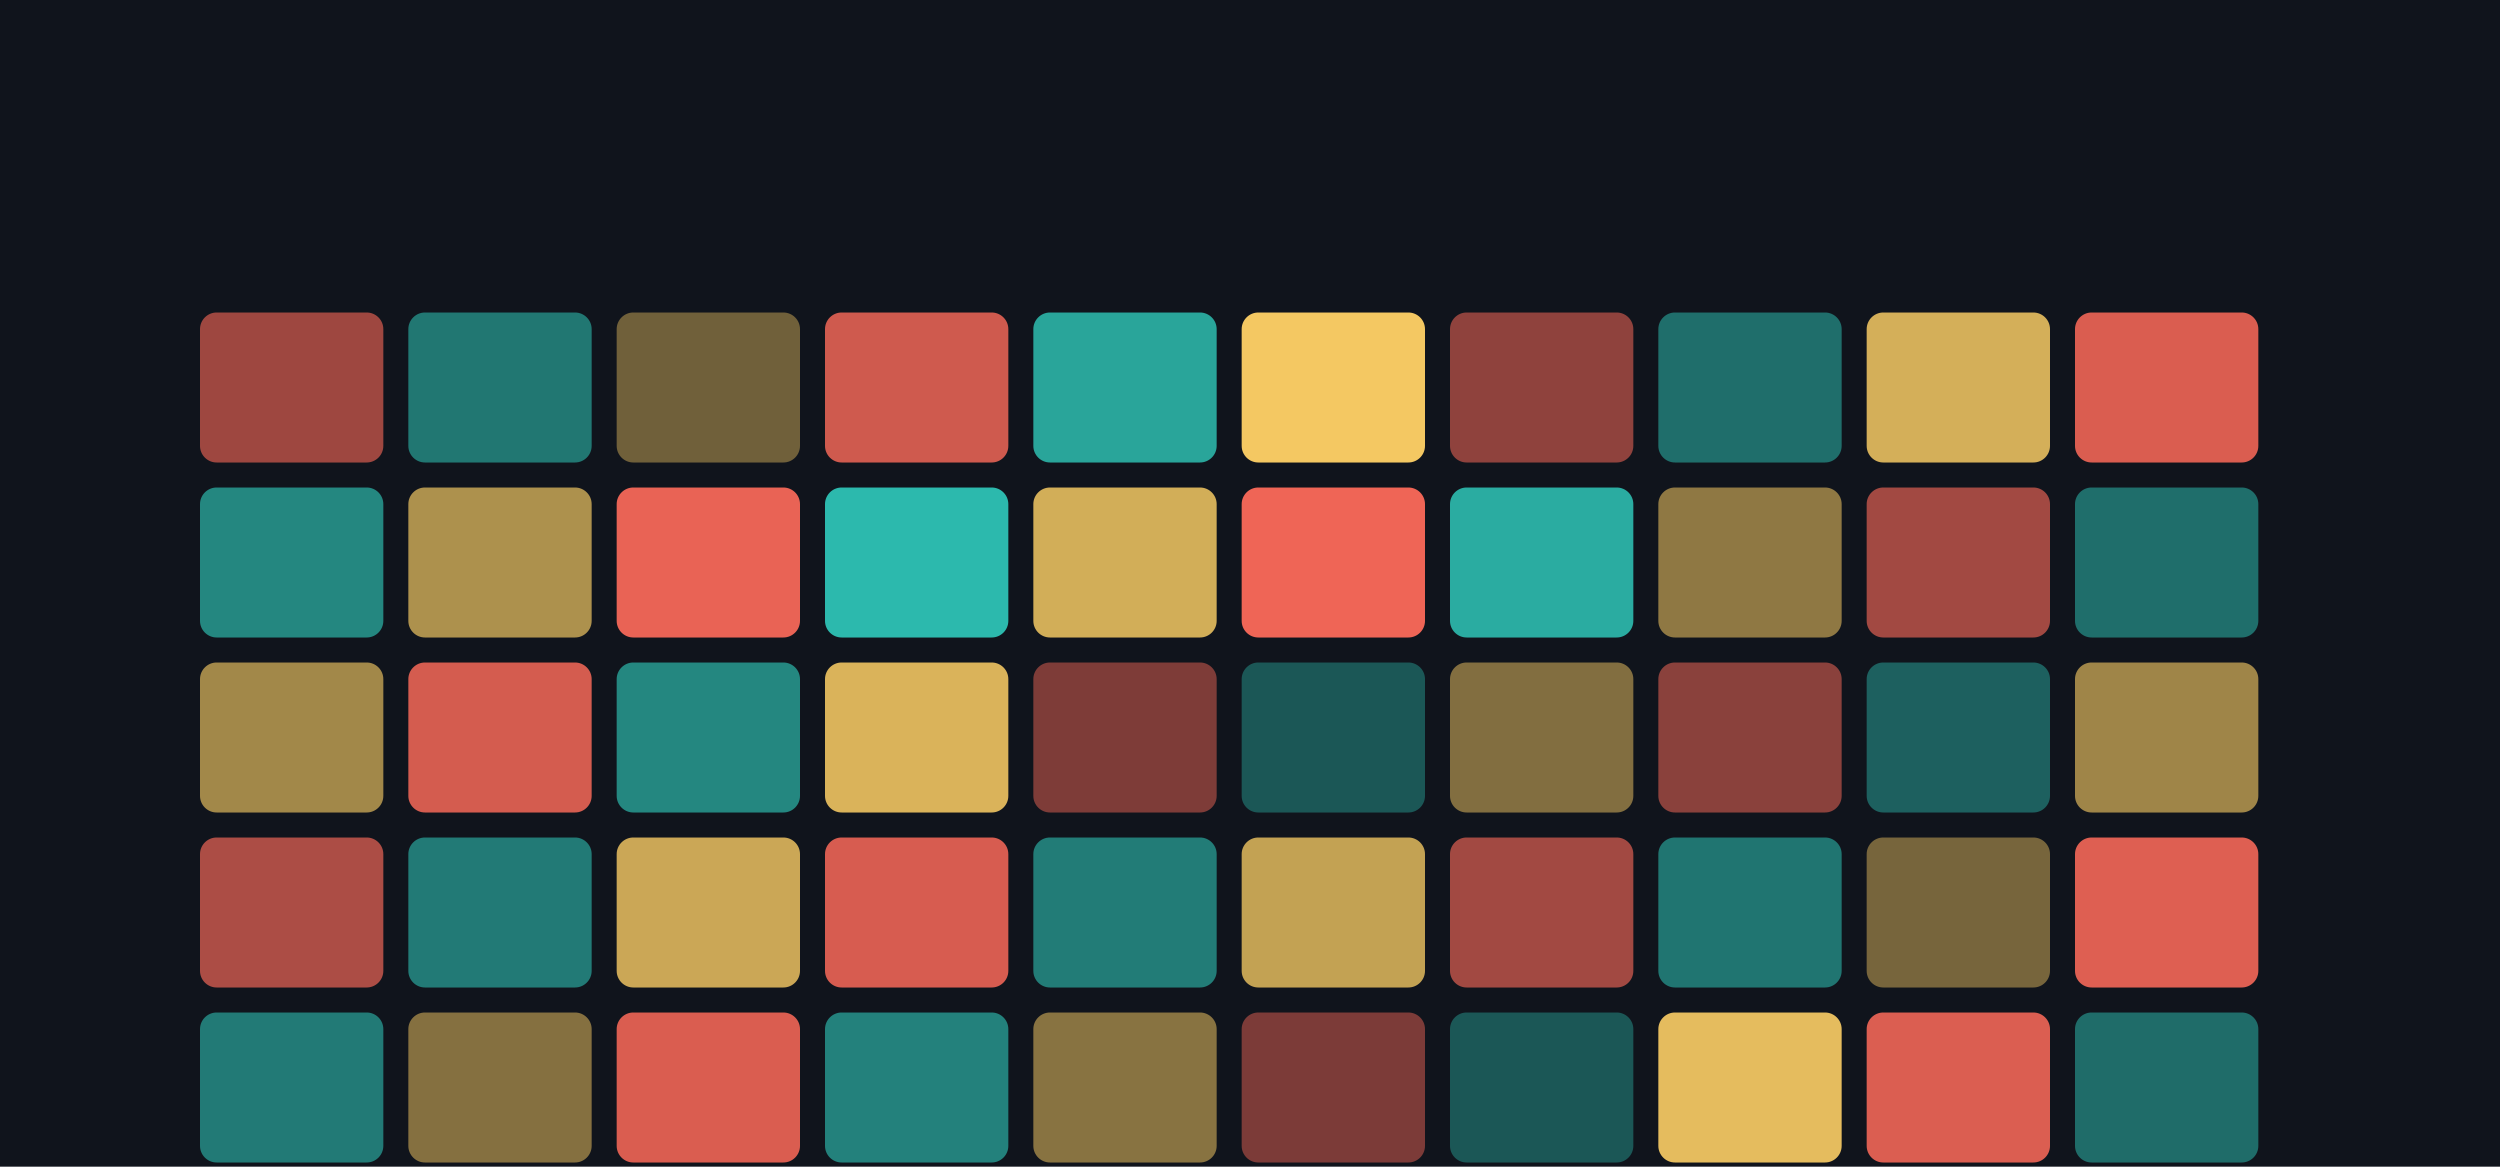
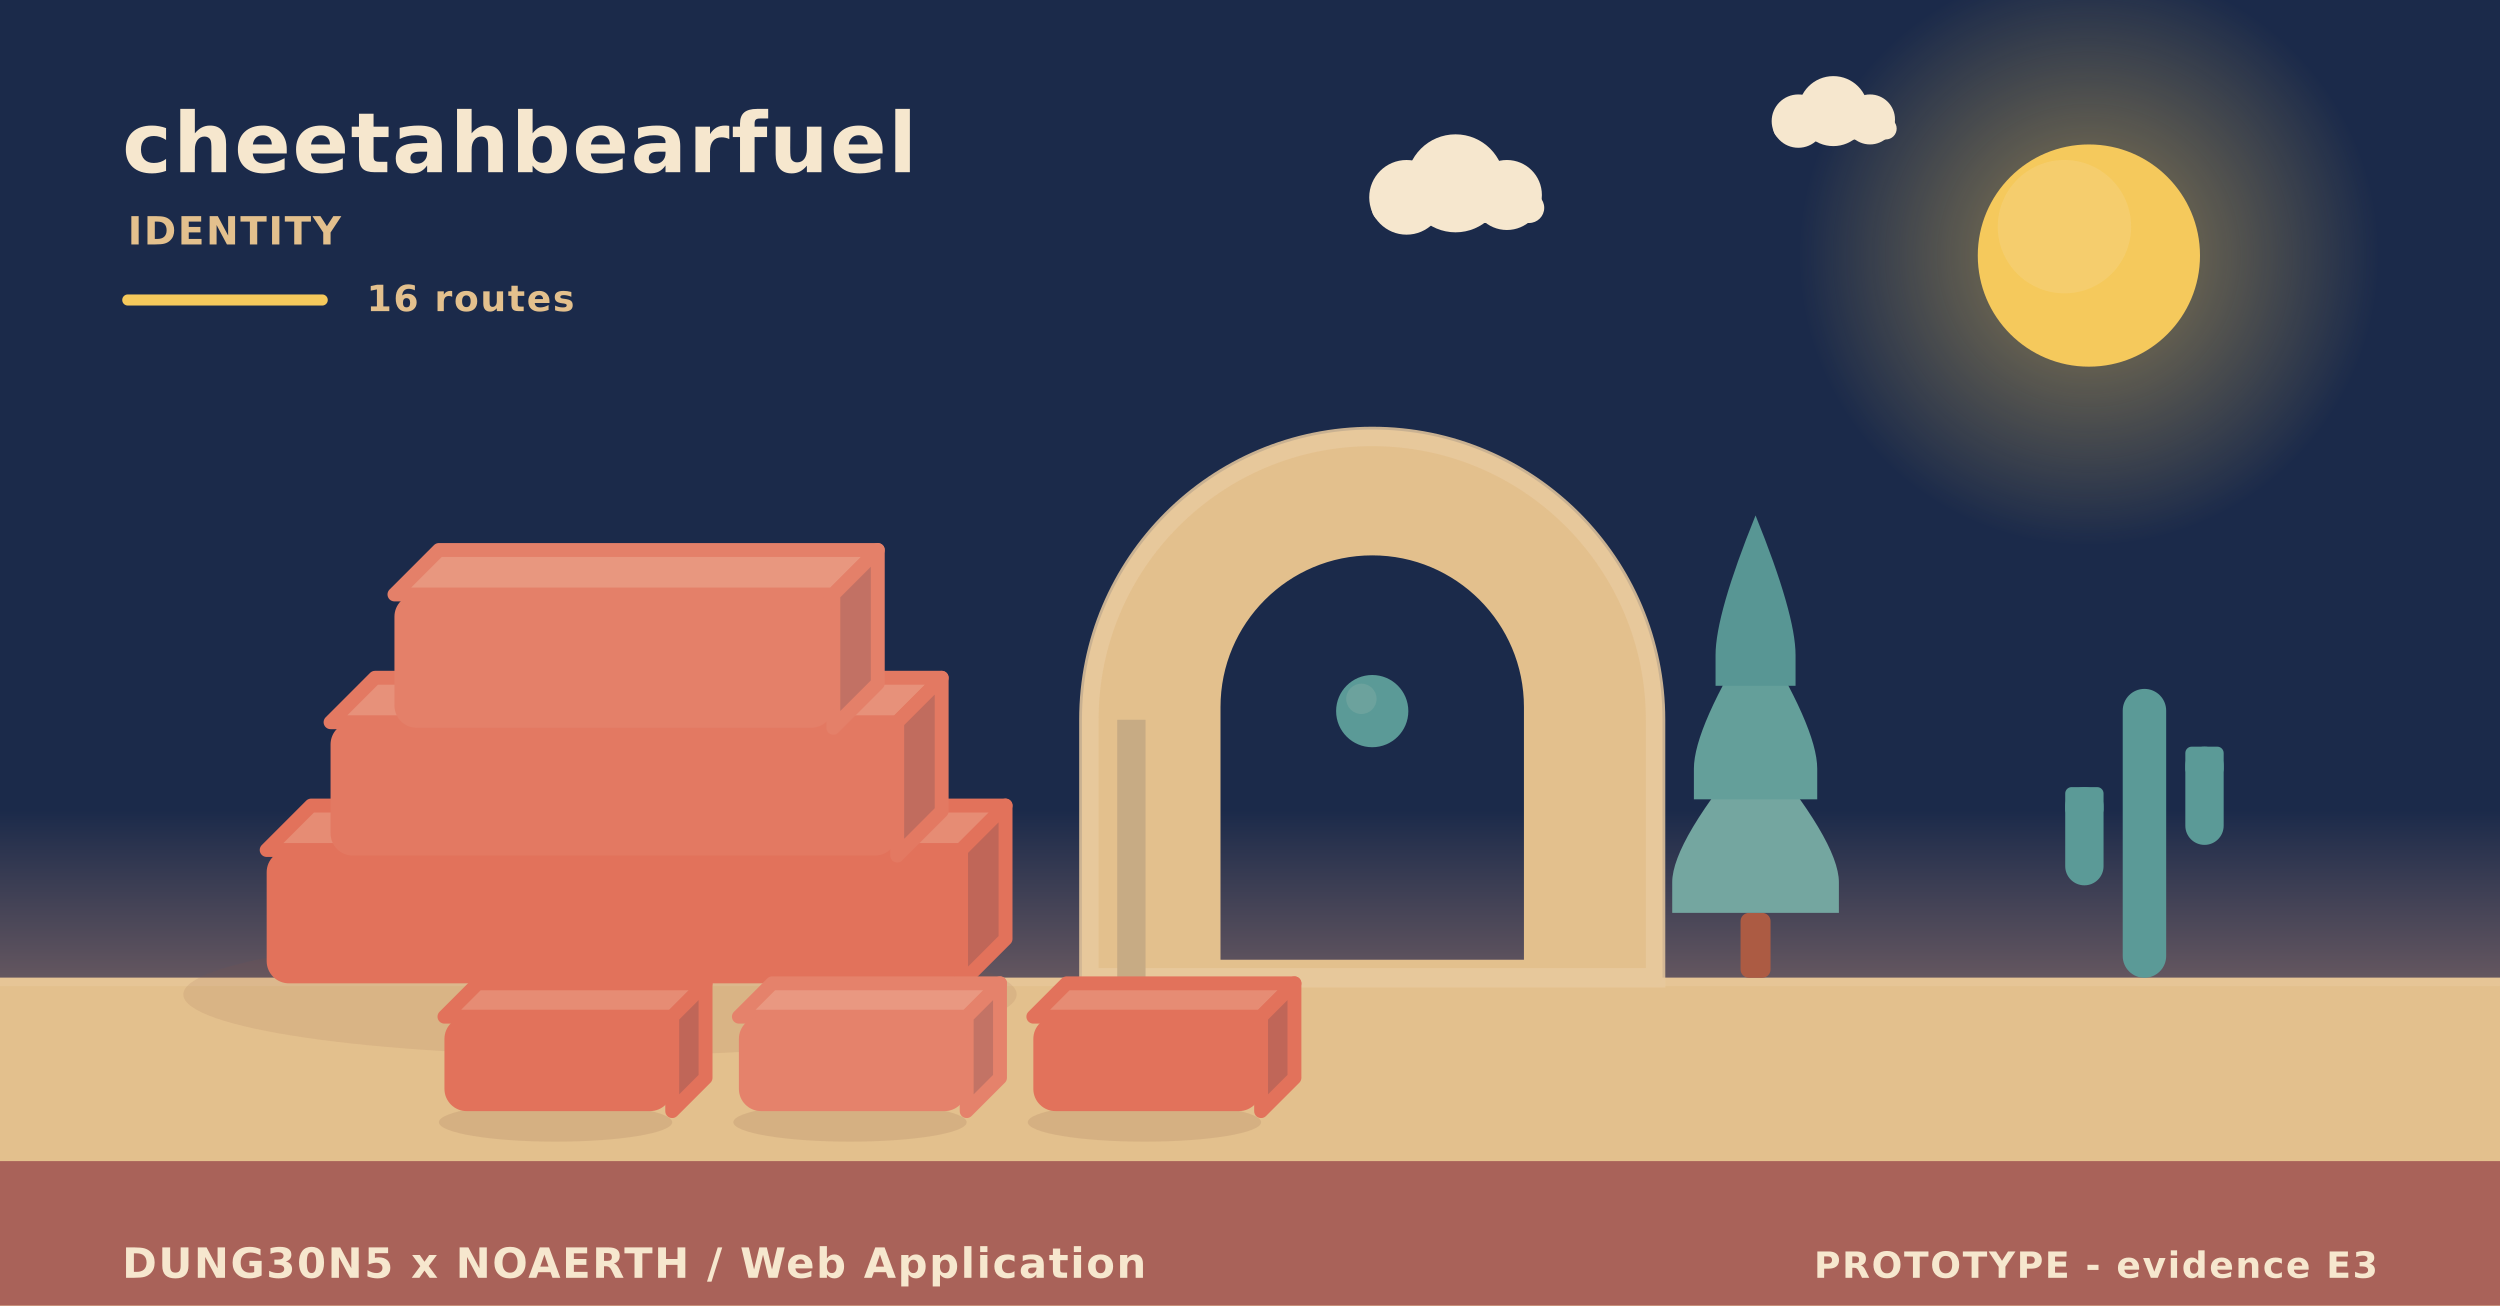
- <svg xmlns="http://www.w3.org/2000/svg" viewBox="0 0 1200 560" width="1200" height="560" role="img" aria-label="cheetahbearfuel hero">
-   <rect width="1200" height="560" fill="#10141c" />
-   <defs>
-     <linearGradient id="gh" x1="0" y1="0" x2="1" y2="1">
-       <stop offset="0%" stop-color="#ff6b5a" />
-       <stop offset="100%" stop-color="#2ec4b6" />
-     </linearGradient>
-   </defs>
-   <rect x="96.00" y="150.00" width="88.00" height="72.00" rx="8.00" fill="#ff6b5a" opacity="0.59" />
-   <rect x="196.00" y="150.00" width="88.00" height="72.00" rx="8.00" fill="#2ec4b6" opacity="0.56" />
-   <rect x="296.00" y="150.00" width="88.00" height="72.00" rx="8.00" fill="#ffd166" opacity="0.40" />
-   <rect x="396.00" y="150.00" width="88.00" height="72.00" rx="8.00" fill="#ff6b5a" opacity="0.80" />
-   <rect x="496.00" y="150.00" width="88.00" height="72.00" rx="8.00" fill="#2ec4b6" opacity="0.82" />
-   <rect x="596.00" y="150.00" width="88.00" height="72.00" rx="8.00" fill="#ffd166" opacity="0.95" />
-   <rect x="696.00" y="150.00" width="88.00" height="72.00" rx="8.00" fill="#ff6b5a" opacity="0.53" />
-   <rect x="796.00" y="150.00" width="88.00" height="72.00" rx="8.00" fill="#2ec4b6" opacity="0.51" />
-   <rect x="896.00" y="150.00" width="88.00" height="72.00" rx="8.00" fill="#ffd166" opacity="0.82" />
-   <rect x="996.00" y="150.00" width="88.00" height="72.00" rx="8.00" fill="#ff6b5a" opacity="0.84" />
-   <rect x="96.00" y="234.00" width="88.00" height="72.00" rx="8.00" fill="#2ec4b6" opacity="0.65" />
-   <rect x="196.00" y="234.00" width="88.00" height="72.00" rx="8.00" fill="#ffd166" opacity="0.66" />
-   <rect x="296.00" y="234.00" width="88.00" height="72.00" rx="8.00" fill="#ff6b5a" opacity="0.91" />
-   <rect x="396.00" y="234.00" width="88.00" height="72.00" rx="8.00" fill="#2ec4b6" opacity="0.94" />
-   <rect x="496.00" y="234.00" width="88.00" height="72.00" rx="8.00" fill="#ffd166" opacity="0.81" />
-   <rect x="596.00" y="234.00" width="88.00" height="72.00" rx="8.00" fill="#ff6b5a" opacity="0.93" />
-   <rect x="696.00" y="234.00" width="88.00" height="72.00" rx="8.00" fill="#2ec4b6" opacity="0.86" />
-   <rect x="796.00" y="234.00" width="88.00" height="72.00" rx="8.00" fill="#ffd166" opacity="0.53" />
-   <rect x="896.00" y="234.00" width="88.00" height="72.00" rx="8.00" fill="#ff6b5a" opacity="0.61" />
-   <rect x="996.00" y="234.00" width="88.00" height="72.00" rx="8.00" fill="#2ec4b6" opacity="0.51" />
-   <rect x="96.00" y="318.00" width="88.00" height="72.00" rx="8.00" fill="#ffd166" opacity="0.61" />
-   <rect x="196.00" y="318.00" width="88.00" height="72.00" rx="8.00" fill="#ff6b5a" opacity="0.82" />
-   <rect x="296.00" y="318.00" width="88.00" height="72.00" rx="8.00" fill="#2ec4b6" opacity="0.65" />
-   <rect x="396.00" y="318.00" width="88.00" height="72.00" rx="8.00" fill="#ffd166" opacity="0.84" />
-   <rect x="496.00" y="318.00" width="88.00" height="72.00" rx="8.00" fill="#ff6b5a" opacity="0.46" />
-   <rect x="596.00" y="318.00" width="88.00" height="72.00" rx="8.00" fill="#2ec4b6" opacity="0.38" />
-   <rect x="696.00" y="318.00" width="88.00" height="72.00" rx="8.00" fill="#ffd166" opacity="0.48" />
-   <rect x="796.00" y="318.00" width="88.00" height="72.00" rx="8.00" fill="#ff6b5a" opacity="0.51" />
-   <rect x="896.00" y="318.00" width="88.00" height="72.00" rx="8.00" fill="#2ec4b6" opacity="0.43" />
-   <rect x="996.00" y="318.00" width="88.00" height="72.00" rx="8.00" fill="#ffd166" opacity="0.60" />
-   <rect x="96.00" y="402.00" width="88.00" height="72.00" rx="8.00" fill="#ff6b5a" opacity="0.65" />
-   <rect x="196.00" y="402.00" width="88.00" height="72.00" rx="8.00" fill="#2ec4b6" opacity="0.58" />
-   <rect x="296.00" y="402.00" width="88.00" height="72.00" rx="8.00" fill="#ffd166" opacity="0.78" />
-   <rect x="396.00" y="402.00" width="88.00" height="72.00" rx="8.00" fill="#ff6b5a" opacity="0.83" />
-   <rect x="496.00" y="402.00" width="88.00" height="72.00" rx="8.00" fill="#2ec4b6" opacity="0.59" />
-   <rect x="596.00" y="402.00" width="88.00" height="72.00" rx="8.00" fill="#ffd166" opacity="0.75" />
-   <rect x="696.00" y="402.00" width="88.00" height="72.00" rx="8.00" fill="#ff6b5a" opacity="0.61" />
-   <rect x="796.00" y="402.00" width="88.00" height="72.00" rx="8.00" fill="#2ec4b6" opacity="0.55" />
-   <rect x="896.00" y="402.00" width="88.00" height="72.00" rx="8.00" fill="#ffd166" opacity="0.43" />
-   <rect x="996.00" y="402.00" width="88.00" height="72.00" rx="8.00" fill="#ff6b5a" opacity="0.86" />
-   <rect x="96.00" y="486.00" width="88.00" height="72.00" rx="8.00" fill="#2ec4b6" opacity="0.58" />
-   <rect x="196.00" y="486.00" width="88.00" height="72.00" rx="8.00" fill="#ffd166" opacity="0.49" />
-   <rect x="296.00" y="486.00" width="88.00" height="72.00" rx="8.00" fill="#ff6b5a" opacity="0.84" />
-   <rect x="396.00" y="486.00" width="88.00" height="72.00" rx="8.00" fill="#2ec4b6" opacity="0.62" />
-   <rect x="496.00" y="486.00" width="88.00" height="72.00" rx="8.00" fill="#ffd166" opacity="0.50" />
-   <rect x="596.00" y="486.00" width="88.00" height="72.00" rx="8.00" fill="#ff6b5a" opacity="0.45" />
-   <rect x="696.00" y="486.00" width="88.00" height="72.00" rx="8.00" fill="#2ec4b6" opacity="0.38" />
-   <rect x="796.00" y="486.00" width="88.00" height="72.00" rx="8.00" fill="#ffd166" opacity="0.89" />
-   <rect x="896.00" y="486.00" width="88.00" height="72.00" rx="8.00" fill="#ff6b5a" opacity="0.85" />
-   <rect x="996.00" y="486.00" width="88.00" height="72.00" rx="8.00" fill="#2ec4b6" opacity="0.50" />
+ <svg xmlns="http://www.w3.org/2000/svg" width="900" height="470" viewBox="0 0 900 470" role="img" aria-label="cheetahbearfuel - identity">
+   <linearGradient id="skyh" x1="0" y1="0" x2="0" y2="1">
+     <stop offset="0" stop-color="#1b2a4a" />
+     <stop offset="0.62" stop-color="#1b2a4a" />
+     <stop offset="1" stop-color="#f3ad8a" />
+   </linearGradient>
+   <rect width="900" height="470" fill="url(#skyh)" />
+   <radialGradient id="sunh">
+     <stop offset="0.35" stop-color="#f5c95c" stop-opacity="0.34" />
+     <stop offset="1" stop-color="#f5c95c" stop-opacity="0" />
+   </radialGradient>
+   <circle cx="752" cy="92" r="104" fill="url(#sunh)" />
+   <circle cx="752" cy="92" r="40" fill="#f5c95c" />
+   <circle cx="743.2" cy="81.6" r="24" fill="#f5d27e" opacity="0.5" />
+   <g>
+     <circle cx="524" cy="66" r="17.64" fill="#f6e7ce" />
+     <circle cx="506.36" cy="71.04" r="13.44" fill="#f6e7ce" />
+     <circle cx="542.48" cy="70.2" r="12.6" fill="#f6e7ce" />
+     <rect x="493.76" y="69.36" width="62.16" height="10.92" rx="5.46" fill="#f6e7ce" />
+   </g>
+   <g>
+     <circle cx="660" cy="40" r="12.6" fill="#f6e7ce" />
+     <circle cx="647.4" cy="43.6" r="9.6" fill="#f6e7ce" />
+     <circle cx="673.2" cy="43" r="9" fill="#f6e7ce" />
+     <rect x="638.4" y="42.4" width="44.4" height="7.8" rx="3.9" fill="#f6e7ce" />
+   </g>
+   <rect x="0" y="352" width="900" height="118" fill="#e3c08d" />
+   <rect x="0" y="352" width="900" height="3" fill="#e6c596" />
+   <text x="44" y="62" font-family="Verdana,DejaVu Sans,sans-serif" font-size="30" font-weight="700" letter-spacing="0.6" fill="#f6e7ce" text-anchor="start">cheetahbearfuel</text>
+   <text x="46" y="88" font-family="Verdana,DejaVu Sans,sans-serif" font-size="14" font-weight="700" letter-spacing="0.6" fill="#e3c08d" text-anchor="start">IDENTITY</text>
+   <rect x="44" y="106" width="74" height="4" rx="2" fill="#f5c95c" />
+   <text x="132" y="112" font-family="Verdana,DejaVu Sans,sans-serif" font-size="13" font-weight="700" letter-spacing="0.6" fill="#e3c08d" text-anchor="start">16 routes</text>
+   <ellipse cx="216" cy="358" rx="150" ry="22" fill="rgba(138,90,68,0.11)" />
+   <path d="M96,306 L346,306 L362,290 L112,290 Z" fill="#e68c74" stroke="#e2725b" stroke-width="5" stroke-linejoin="round" />
+   <path d="M346,306 L362,290 L362,338 L346,354 Z" fill="#c06658" stroke="#e2725b" stroke-width="5" stroke-linejoin="round" />
+   <rect x="96" y="306" width="250" height="48" rx="8" fill="#e2725b" />
+   <path d="M119,260 L323,260 L339,244 L135,244 Z" fill="#e7917a" stroke="#e37962" stroke-width="5" stroke-linejoin="round" />
+   <path d="M323,260 L339,244 L339,292 L323,308 Z" fill="#c16c5e" stroke="#e37962" stroke-width="5" stroke-linejoin="round" />
+   <rect x="119" y="260" width="204" height="48" rx="8" fill="#e37962" />
+   <path d="M142,214 L300,214 L316,198 L158,198 Z" fill="#e8977f" stroke="#e48069" stroke-width="5" stroke-linejoin="round" />
+   <path d="M300,214 L316,198 L316,246 L300,262 Z" fill="#c27164" stroke="#e48069" stroke-width="5" stroke-linejoin="round" />
+   <rect x="142" y="214" width="158" height="48" rx="8" fill="#e48069" />
+   <path d="M392,352 L392,259.12 A102,102 0 0 1 596,259.12 L596,352 Z M436.88,348 L436.88,254.55 A57.12,57.12 0 0 1 551.12,254.55 L551.12,348 Z" fill="#e3c08d" fill-rule="evenodd" stroke="#e3c08d" stroke-width="5" stroke-linejoin="round" />
+   <path d="M392,352 L392,259.12 A102,102 0 0 1 596,259.12 L596,352 Z" fill="none" stroke="#e8c99d" stroke-width="7" stroke-linecap="round" opacity="0.85" />
+   <rect x="402.2" y="259.12" width="10.2" height="92.88" fill="#c7ab84" />
+   <circle cx="494" cy="256" r="13" fill="#5b9a97" />
+   <circle cx="490.1" cy="251.58" r="5.46" fill="#7aa9a2" opacity="0.55" />
+   <rect x="626.6" y="328.64" width="10.8" height="23.36" rx="3" fill="#ac5b43" />
+   <path d="M632,267.32 Q602,302.89 602,317.6 Q602,328.64 602,328.64 L662,328.64 Q662,328.64 662,317.6 Q662,302.89 632,267.32 Z" fill="#74a6a0" />
+   <path d="M632,226.44 Q609.8,262.01 609.8,276.72 Q609.8,287.76 609.8,287.76 L654.2,287.76 Q654.2,287.76 654.2,276.72 Q654.2,262.01 632,226.44 Z" fill="#649f9a" />
+   <path d="M632,185.56 Q617.6,221.13 617.6,235.84 Q617.6,246.88 617.6,246.88 L646.4,246.88 Q646.4,246.88 646.4,235.84 Q646.4,221.13 632,185.56 Z" fill="#589694" />
+   <rect x="764.18" y="248" width="15.64" height="104" rx="7.82" fill="#5b9a97" />
+   <rect x="743.48" y="283.36" width="13.8" height="35.36" rx="6.9" fill="#5b9a97" />
+   <rect x="743.48" y="283.36" width="13.8" height="10.4" rx="2.3" fill="#5b9a97" />
+   <rect x="786.72" y="268.8" width="13.8" height="35.36" rx="6.9" fill="#5b9a97" />
+   <rect x="786.72" y="268.8" width="13.8" height="10.4" rx="2.3" fill="#5b9a97" />
+   <ellipse cx="200" cy="404" rx="42" ry="7" fill="rgba(138,90,68,0.15)" />
+   <path d="M160,366 L242,366 L254,354 L172,354 Z" fill="#e68c74" stroke="#e2725b" stroke-width="5" stroke-linejoin="round" />
+   <path d="M242,366 L254,354 L254,388 L242,400 Z" fill="#c06658" stroke="#e2725b" stroke-width="5" stroke-linejoin="round" />
+   <rect x="160" y="366" width="82" height="34" rx="8" fill="#e2725b" />
+   <ellipse cx="306" cy="404" rx="42" ry="7" fill="rgba(138,90,68,0.15)" />
+   <path d="M266,366 L348,366 L360,354 L278,354 Z" fill="#e99881" stroke="#e5826b" stroke-width="5" stroke-linejoin="round" />
+   <path d="M348,366 L360,354 L360,388 L348,400 Z" fill="#c37365" stroke="#e5826b" stroke-width="5" stroke-linejoin="round" />
+   <rect x="266" y="366" width="82" height="34" rx="8" fill="#e5826b" />
+   <ellipse cx="412" cy="404" rx="42" ry="7" fill="rgba(138,90,68,0.15)" />
+   <path d="M372,366 L454,366 L466,354 L384,354 Z" fill="#e68c74" stroke="#e2725b" stroke-width="5" stroke-linejoin="round" />
+   <path d="M454,366 L466,354 L466,388 L454,400 Z" fill="#c06658" stroke="#e2725b" stroke-width="5" stroke-linejoin="round" />
+   <rect x="372" y="366" width="82" height="34" rx="8" fill="#e2725b" />
+   <rect x="0" y="418" width="900" height="52" rx="0" fill="#a65c56" opacity="0.94" />
+   <text x="44" y="460" font-family="Verdana,DejaVu Sans,sans-serif" font-size="15" font-weight="700" letter-spacing="0.6" fill="#f6e7ce" text-anchor="start">DUNG30N5 x NOAERTH  /  Web Application</text>
+   <text x="856" y="460" font-family="Verdana,DejaVu Sans,sans-serif" font-size="13" font-weight="700" letter-spacing="0.6" fill="#f6e7ce" text-anchor="end">PROTOTYPE  -  evidence E3</text>
</svg>
